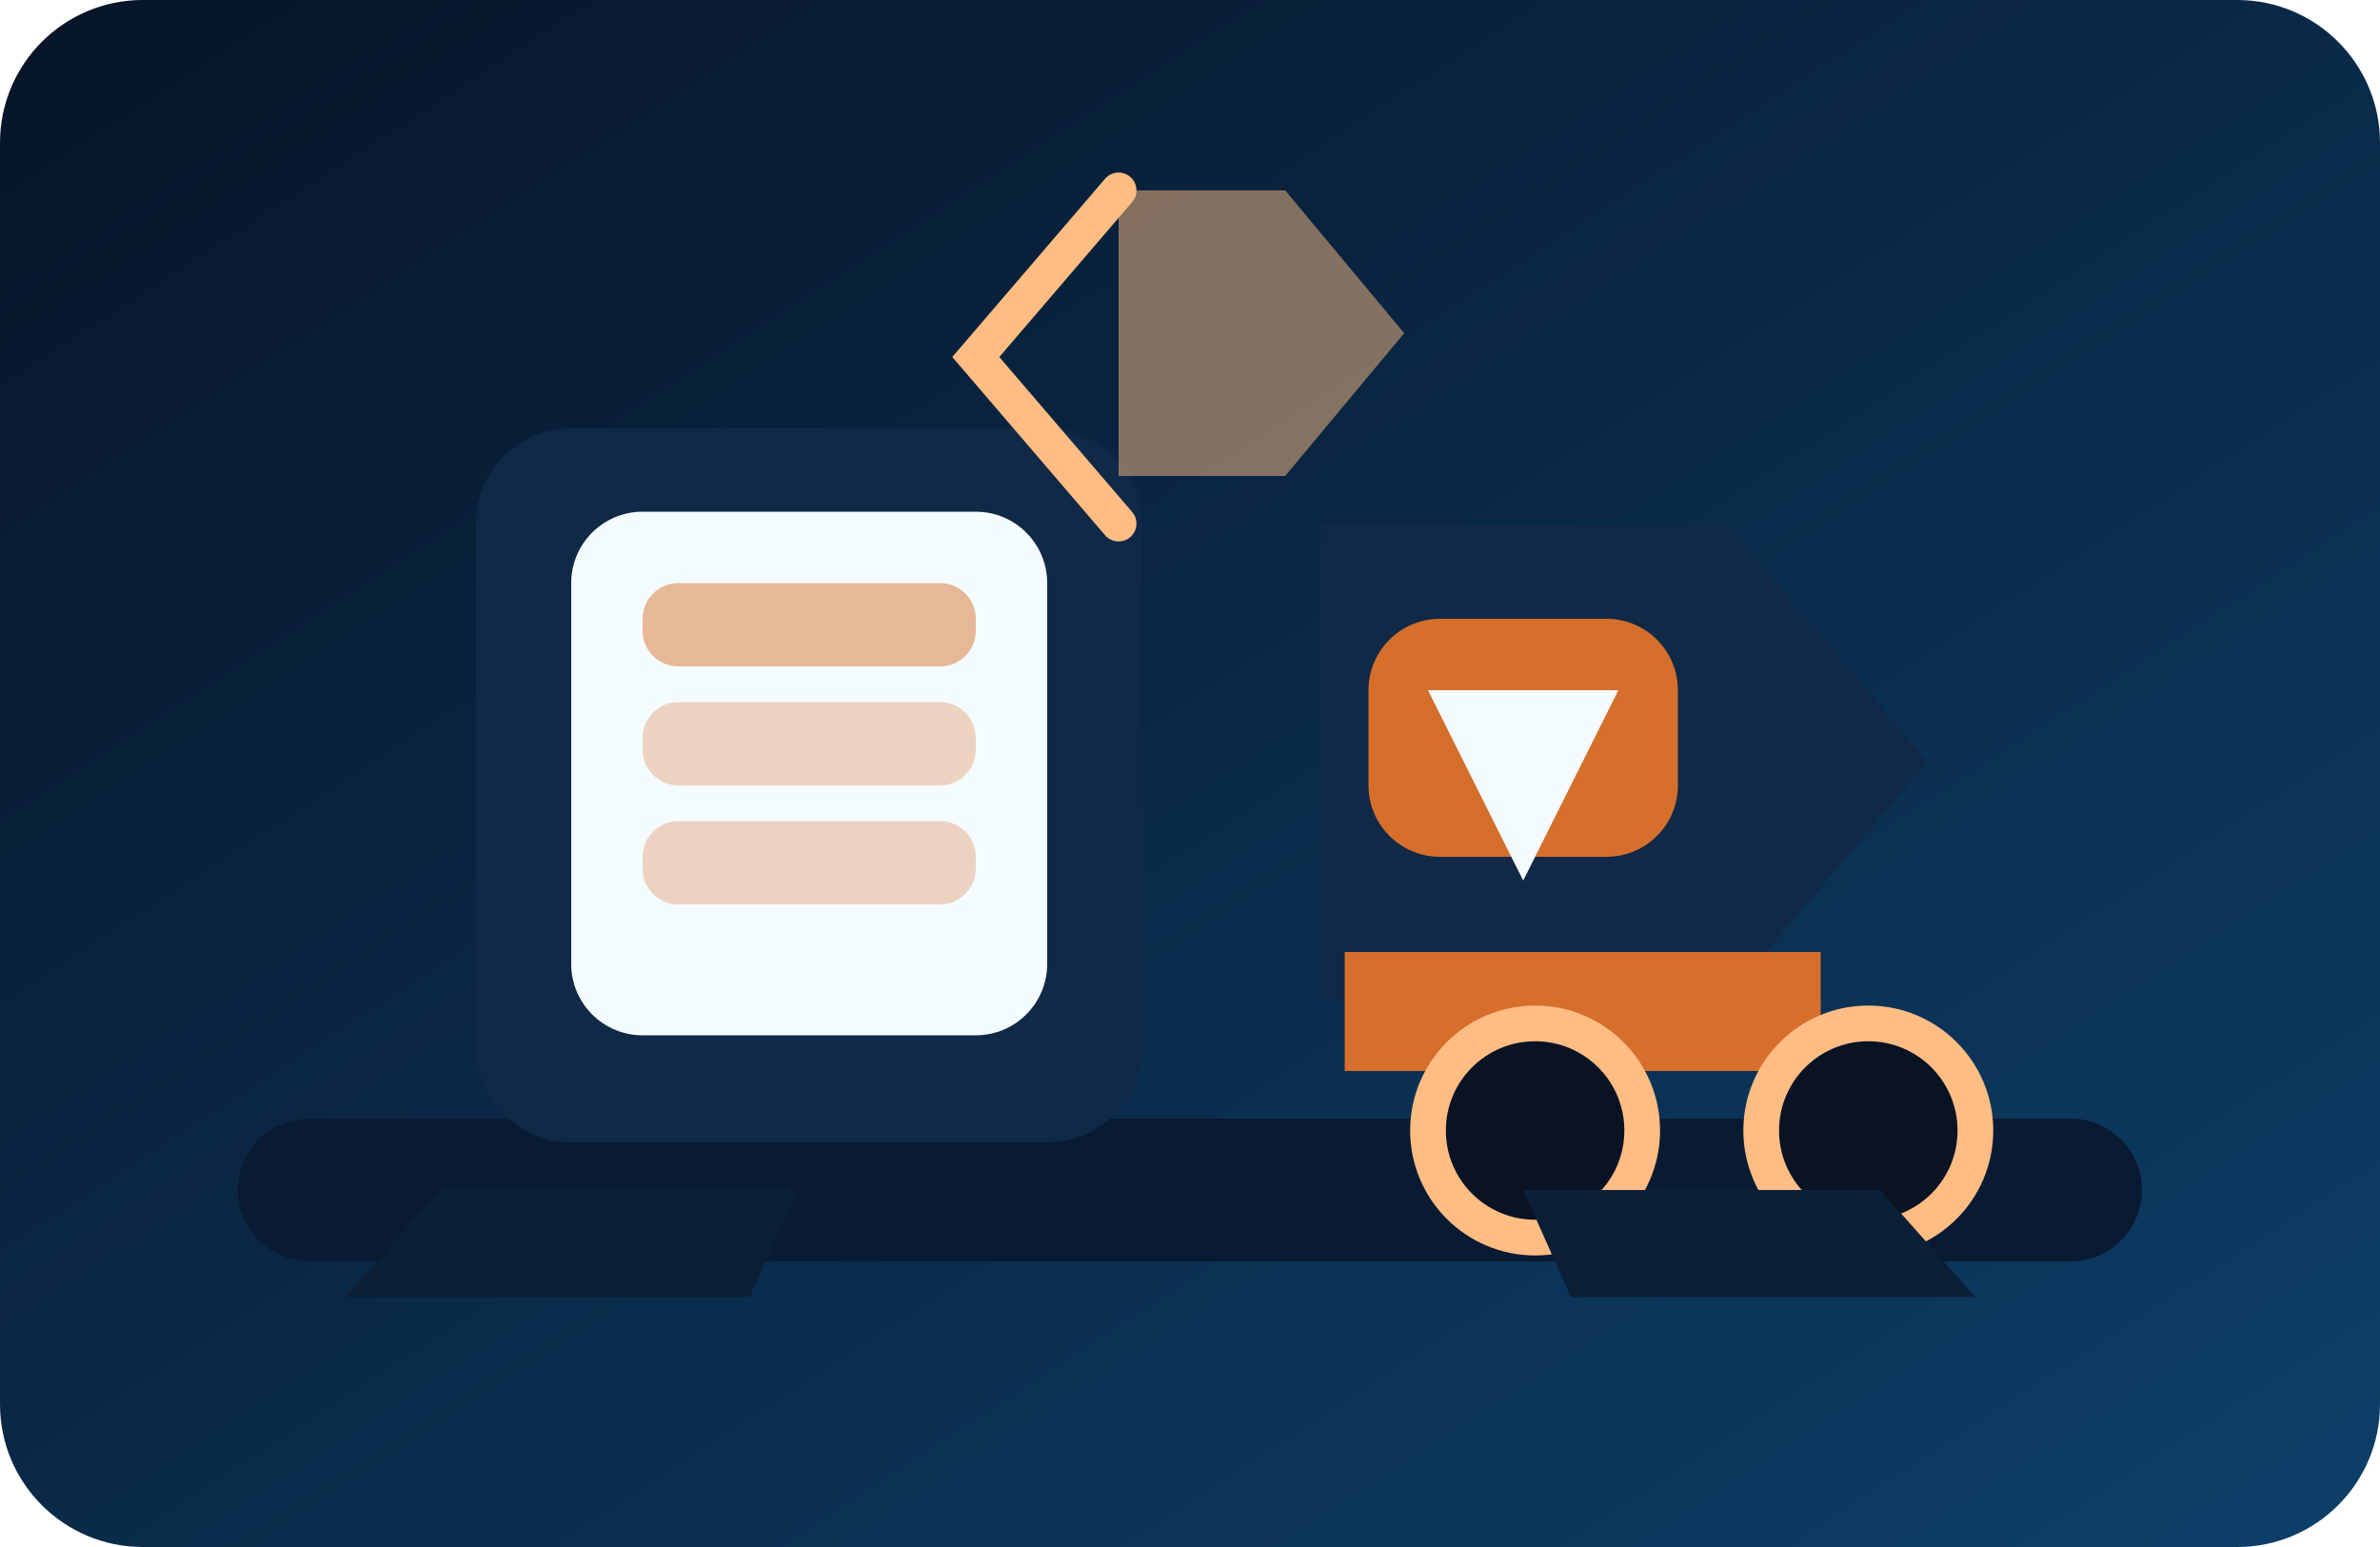
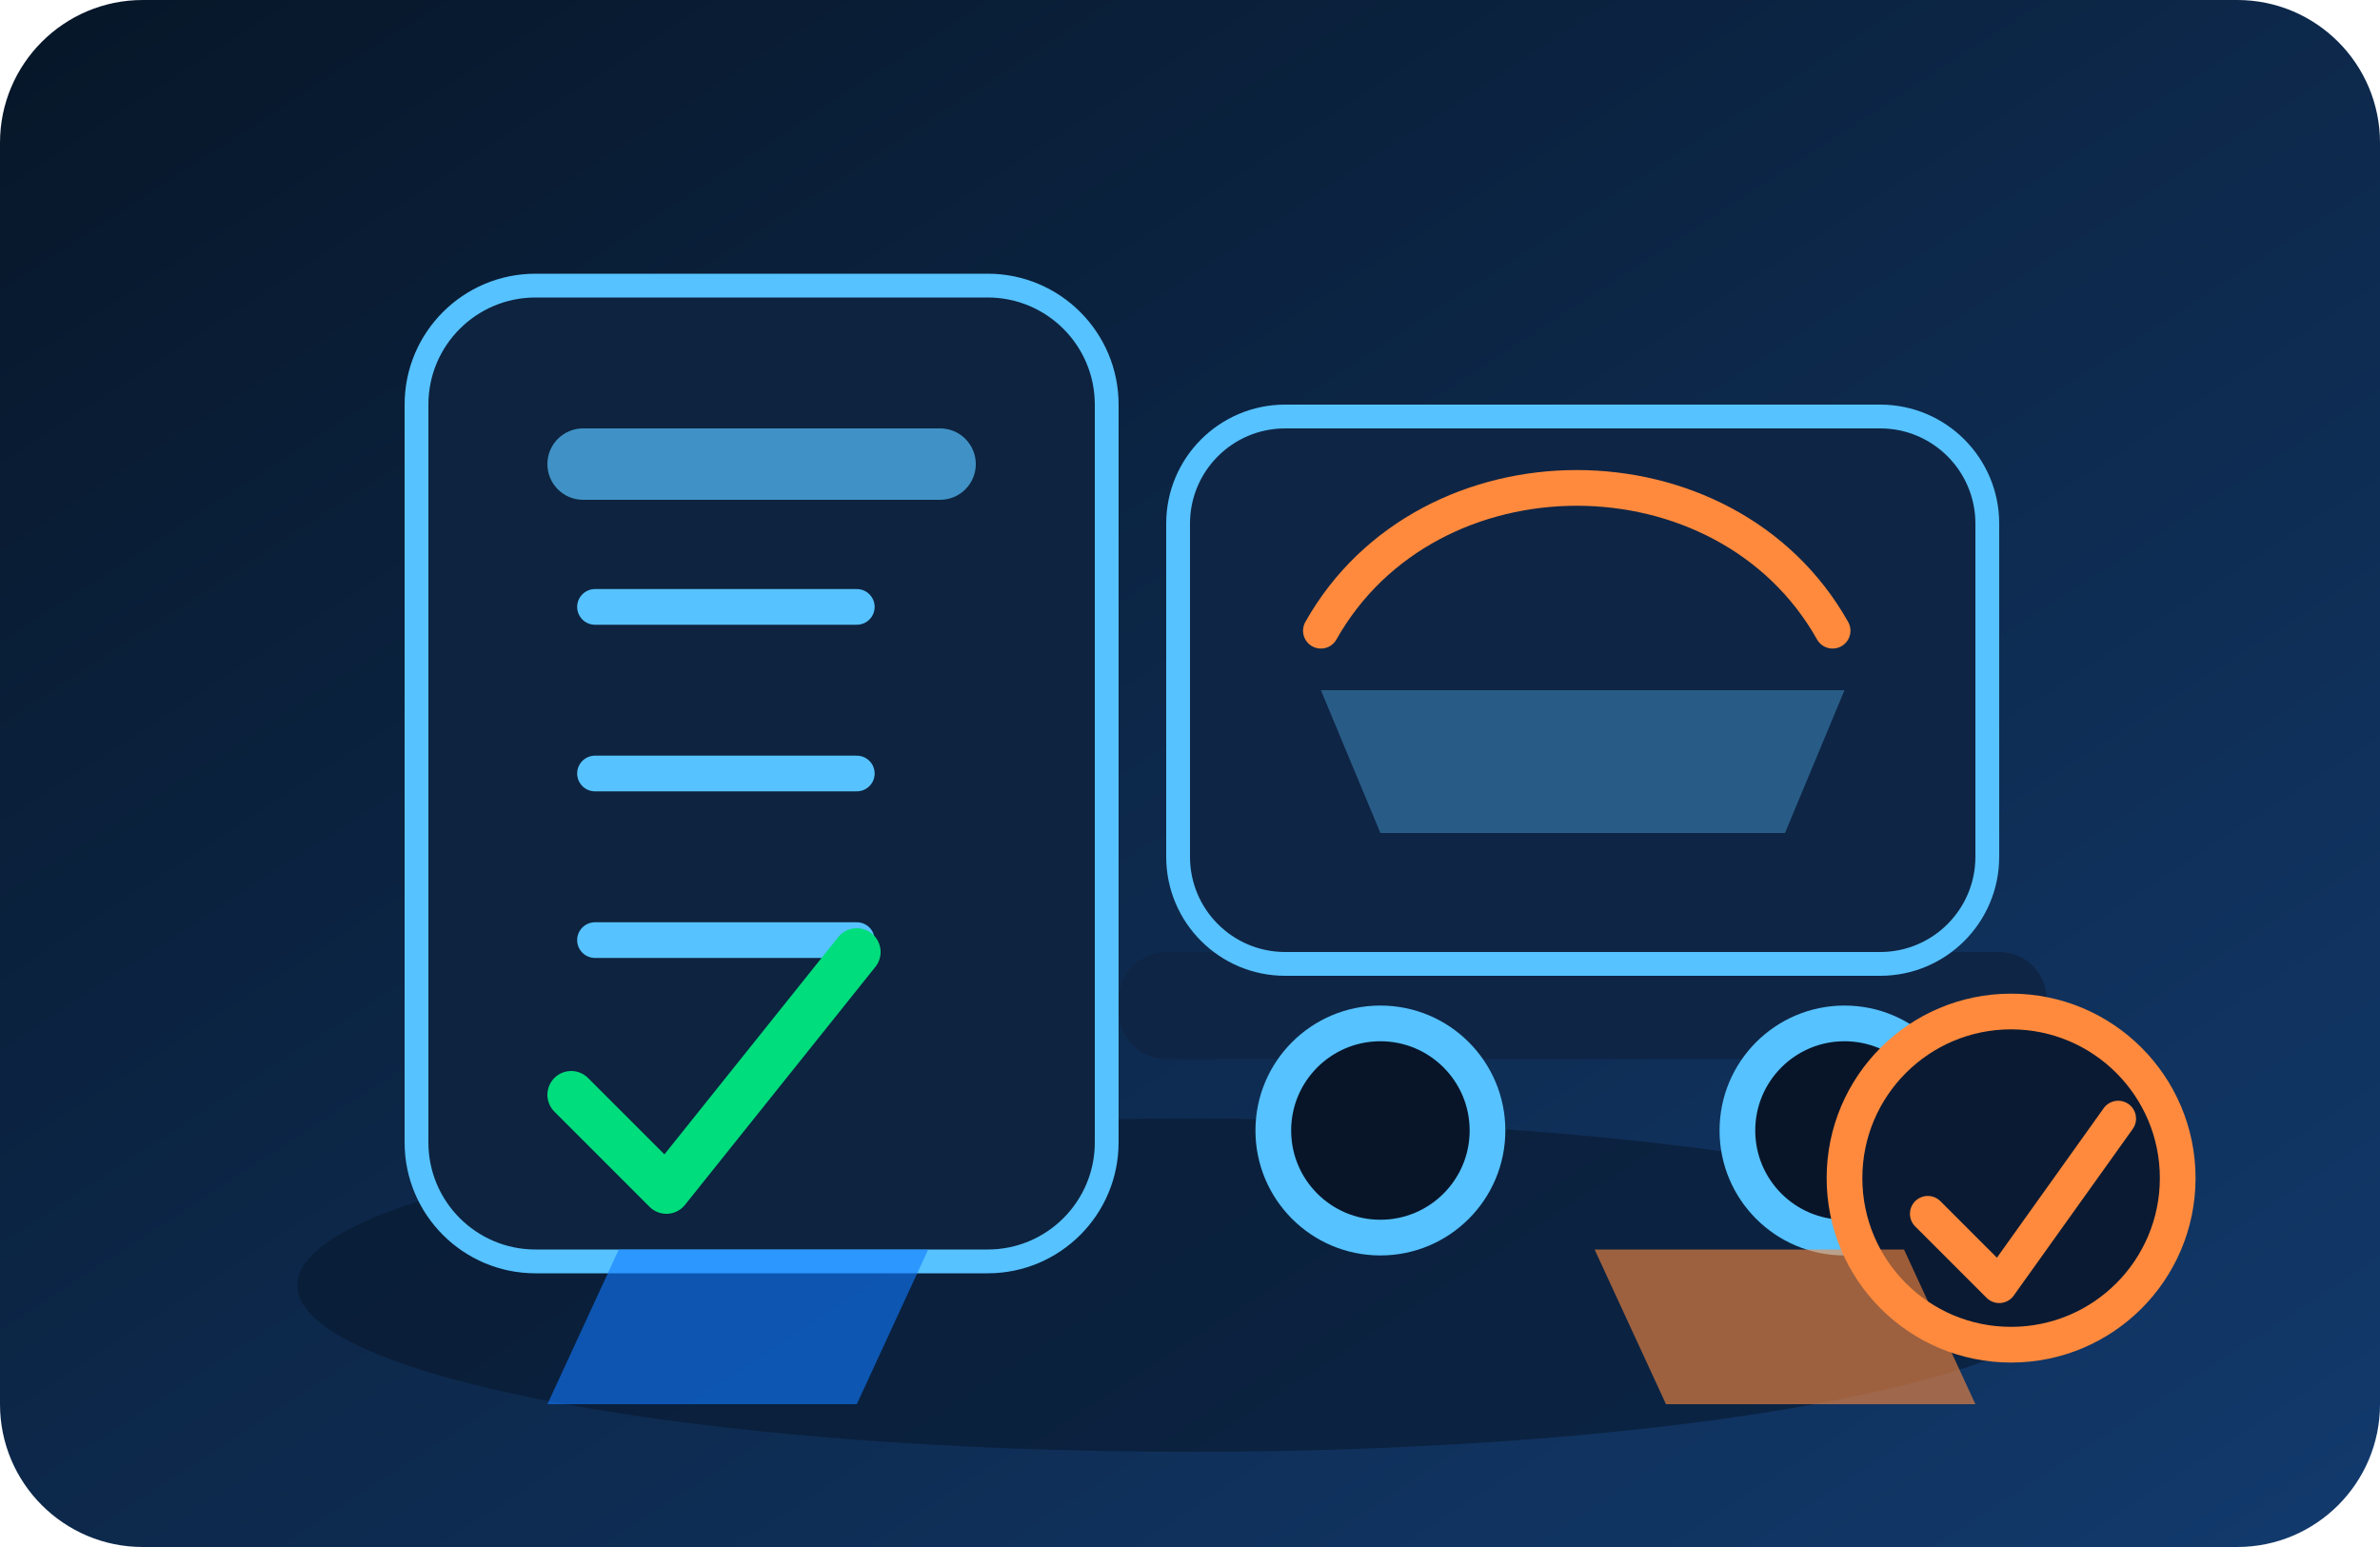
- <svg xmlns="http://www.w3.org/2000/svg" viewBox="0 0 400 260" role="img" aria-labelledby="title">
+ <svg xmlns="http://www.w3.org/2000/svg" viewBox="0 0 400 260" role="img" aria-labelledby="title desc">
  <defs>
-     <linearGradient id="bg5" x1="0%" y1="0%" x2="100%" y2="100%">
-       <stop offset="0%" stop-color="#071427" />
-       <stop offset="100%" stop-color="#0d3f69" />
+     <linearGradient id="bg" x1="0%" y1="0%" x2="100%" y2="100%">
+       <stop offset="0%" stop-color="#071628" />
+       <stop offset="100%" stop-color="#123a6d" />
    </linearGradient>
  </defs>
-   <rect width="400" height="260" rx="24" fill="url(#bg5)" />
-   <rect x="40" y="188" width="320" height="24" rx="12" fill="#091b32" />
-   <rect x="80" y="72" width="112" height="120" rx="16" fill="#0f2946" />
-   <rect x="96" y="86" width="80" height="88" rx="12" fill="#f5fcff" />
-   <rect x="108" y="98" width="56" height="14" rx="6" fill="#d8732f" opacity="0.5" />
-   <rect x="108" y="118" width="56" height="14" rx="6" fill="#d8732f" opacity="0.3" />
-   <rect x="108" y="138" width="56" height="14" rx="6" fill="#d8732f" opacity="0.3" />
-   <path d="M222 88h68l34 40-34 40h-68z" fill="#0f2946" />
-   <rect x="230" y="104" width="52" height="40" rx="12" fill="#d66e2c" />
-   <path d="M240 116h32l-16 32z" fill="#f5fcff" />
-   <path d="M226 160h80v20h-80z" fill="#d66e2c" />
-   <circle cx="258" cy="190" r="18" fill="#091324" stroke="#ffbd84" stroke-width="6" />
-   <circle cx="314" cy="190" r="18" fill="#091324" stroke="#ffbd84" stroke-width="6" />
-   <path d="M188 88l-24-28 24-28" fill="none" stroke="#ffbd84" stroke-width="6" stroke-linecap="round" />
-   <path d="M188 32h28l20 24-20 24h-28z" fill="#ffbd84" opacity="0.5" />
-   <path d="M74 200l-16 18h68l8-18z" fill="#0b1f37" />
-   <path d="M316 200l16 18h-68l-8-18z" fill="#0b1f37" />
+   <rect width="400" height="260" rx="24" fill="url(#bg)" />
+   <ellipse cx="200" cy="216" rx="150" ry="28" fill="#081529" opacity="0.55" />
+   <g transform="translate(70 48)">
+     <rect x="0" y="0" width="116" height="164" rx="20" fill="#0d233f" stroke="#56c2ff" stroke-width="4" />
+     <rect x="22" y="24" width="72" height="12" rx="6" fill="#56c2ff" opacity="0.7" />
+     <path d="M30 54h44" stroke="#56c2ff" stroke-width="6" stroke-linecap="round" />
+     <path d="M30 82h44" stroke="#56c2ff" stroke-width="6" stroke-linecap="round" />
+     <path d="M30 110h44" stroke="#56c2ff" stroke-width="6" stroke-linecap="round" />
+     <path d="M26 136l16 16 32-40" fill="none" stroke="#00dd7d" stroke-width="8" stroke-linecap="round" stroke-linejoin="round" />
+   </g>
+   <g transform="translate(188 70)">
+     <rect x="0" y="90" width="156" height="18" rx="8" fill="#0f2545" />
+     <rect x="10" y="0" width="136" height="92" rx="18" fill="#0f2545" stroke="#56c2ff" stroke-width="4" />
+     <path d="M34 46h88l-10 24H44z" fill="#56c2ff" opacity="0.35" />
+     <path d="M34 36c18-32 68-32 86 0" fill="none" stroke="#ff8a3d" stroke-width="6" stroke-linecap="round" />
+     <circle cx="44" cy="120" r="18" fill="#081529" stroke="#56c2ff" stroke-width="6" />
+     <circle cx="122" cy="120" r="18" fill="#081529" stroke="#56c2ff" stroke-width="6" />
+   </g>
+   <g transform="translate(248 58)">
+     <circle cx="90" cy="140" r="28" fill="#0a1a33" stroke="#ff8a3d" stroke-width="6" />
+     <path d="M76 146l12 12 20-28" fill="none" stroke="#ff8a3d" stroke-width="6" stroke-linecap="round" stroke-linejoin="round" />
+   </g>
+   <path d="M104 210h52l-12 26H92z" fill="#0f79ff" opacity="0.6" />
+   <path d="M268 210h52l12 26h-52z" fill="#ff8a3d" opacity="0.6" />
</svg>
